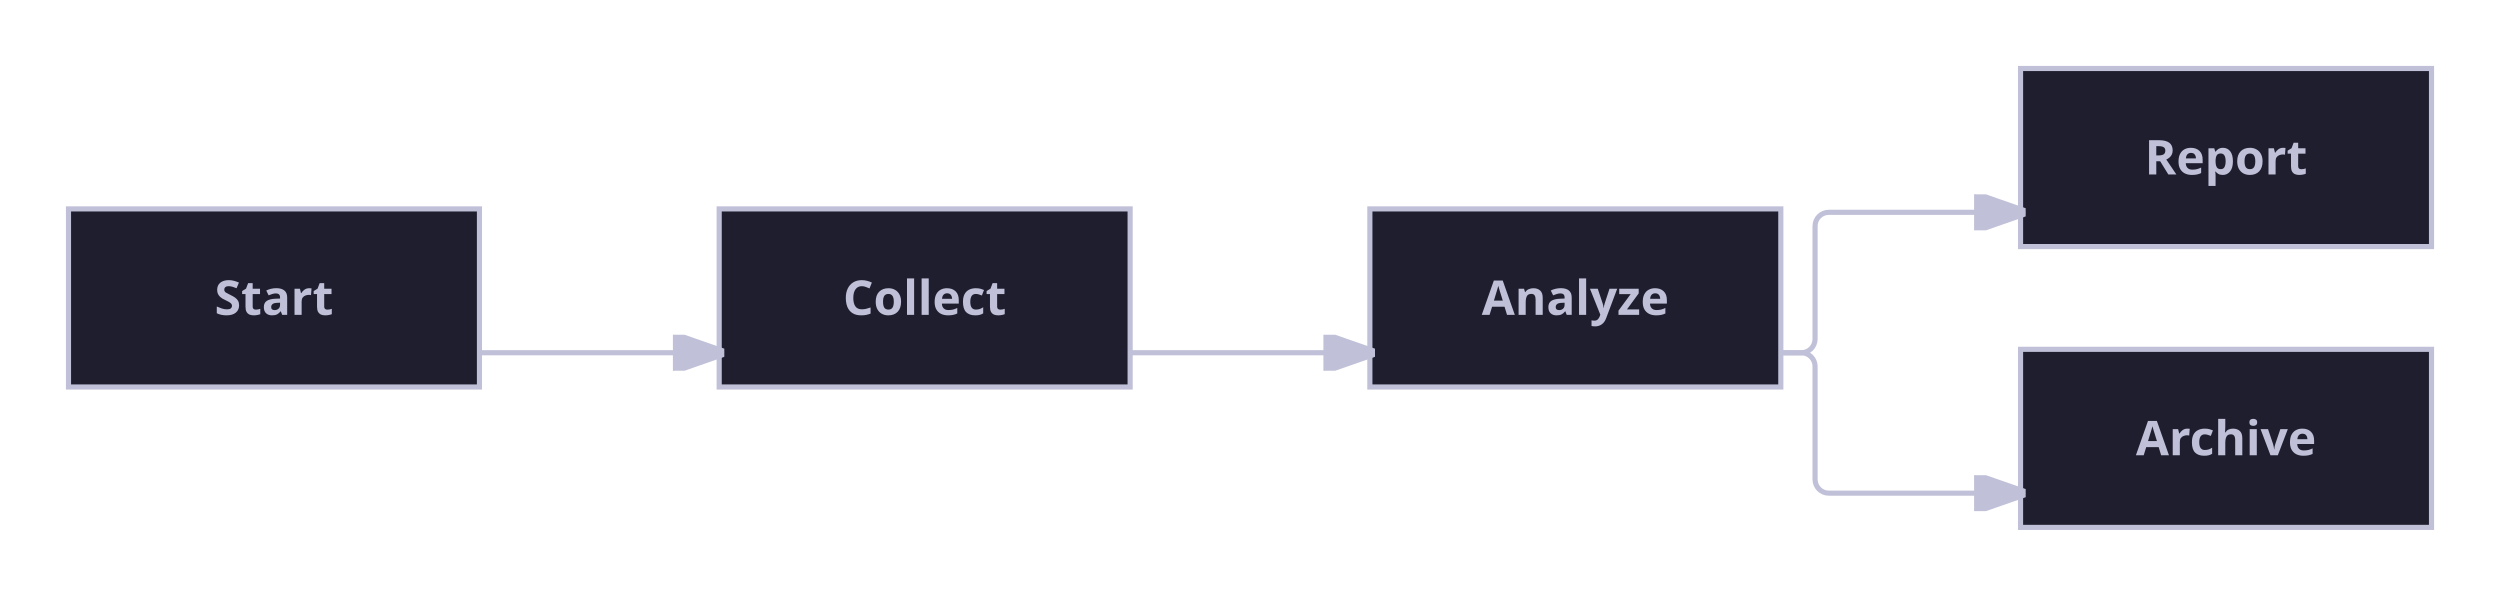
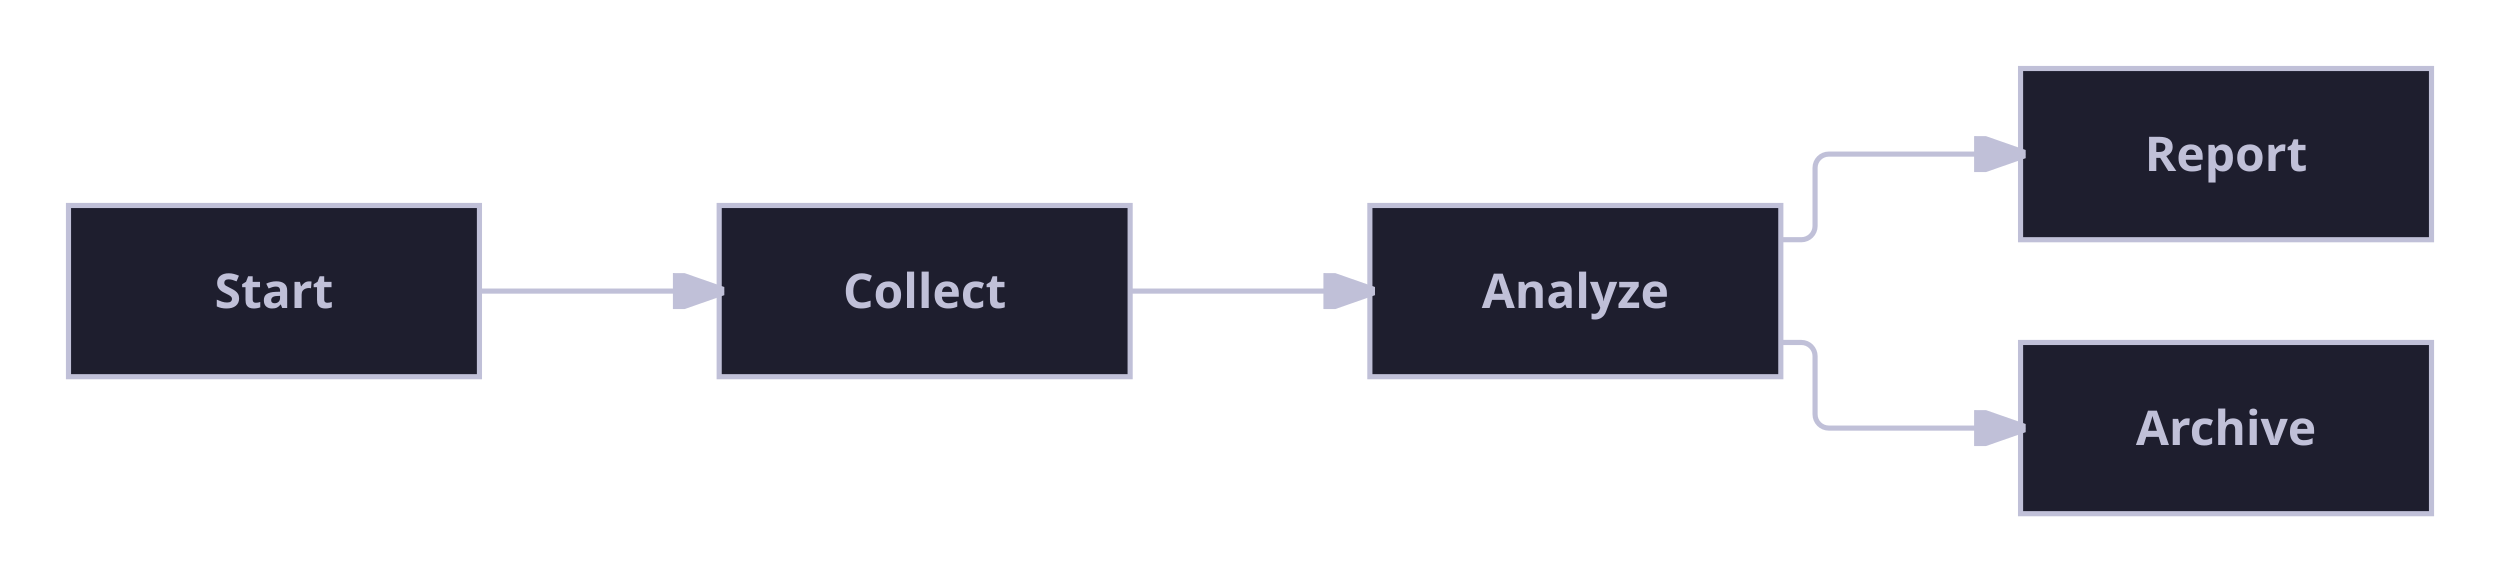
- <svg xmlns="http://www.w3.org/2000/svg" width="730.00" height="174.00" viewBox="0 0 730.00 174.00">
+ <svg xmlns="http://www.w3.org/2000/svg" width="730.00" height="170.00" viewBox="0 0 730.00 170.00">
  <defs>
    <marker id="line-end-open-chevron" markerWidth="10" markerHeight="7" refX="9" refY="3.5" orient="auto">
      <polyline points="0 0, 10 3.5, 0 7" fill="none" stroke="#C0C0D8" stroke-width="1.50" />
    </marker>
    <marker id="line-end-hollow-triangle" markerWidth="10" markerHeight="7" refX="9" refY="3.5" orient="auto">
      <polygon points="0 0, 10 3.5, 0 7" fill="#1E1E2E" stroke="#C0C0D8" stroke-width="1.50" />
    </marker>
    <marker id="line-end-filled-arrow" markerWidth="10" markerHeight="7" refX="9" refY="3.5" orient="auto">
      <polygon points="0 0, 10 3.5, 0 7" fill="#C0C0D8" stroke="#C0C0D8" stroke-width="1.50" />
    </marker>
    <marker id="line-end-hollow-triangle-crossbar" markerWidth="10" markerHeight="7" refX="9" refY="3.5" orient="auto">
      <polygon points="0 0, 10 3.5, 0 7" fill="#1E1E2E" stroke="#C0C0D8" stroke-width="1.50" />
      <line x1="7" y1="0" x2="7" y2="7" stroke="#C0C0D8" stroke-width="1.50" />
    </marker>
    <marker id="line-end-hollow-diamond" markerWidth="14" markerHeight="8" refX="13" refY="4" orient="auto">
      <polygon points="1 4, 7 0, 13 4, 7 8" fill="#1E1E2E" stroke="#C0C0D8" stroke-width="1.50" />
    </marker>
    <marker id="line-end-filled-diamond" markerWidth="14" markerHeight="8" refX="13" refY="4" orient="auto">
      <polygon points="1 4, 7 0, 13 4, 7 8" fill="#C0C0D8" stroke="#C0C0D8" stroke-width="1.50" />
    </marker>
    <marker id="line-end-circle" markerWidth="10" markerHeight="10" refX="9" refY="5" orient="auto">
      <circle cx="5" cy="5" r="4" fill="#1E1E2E" stroke="#C0C0D8" stroke-width="1.50" />
    </marker>
    <marker id="line-end-bar" markerWidth="4" markerHeight="12" refX="2" refY="6" orient="auto">
      <line x1="2" y1="0" x2="2" y2="12" stroke="#C0C0D8" stroke-width="1.50" />
    </marker>
    <filter id="label-bg" x="-0.05" y="-0.05" width="1.1" height="1.1">
      <feFlood flood-color="#1E1E2E" />
      <feComposite in="SourceGraphic" operator="over" />
    </filter>
  </defs>
-   <rect x="20.00" y="61.00" width="120.00" height="52.00" fill="#1E1E2E" stroke="#C0C0D8" stroke-width="1.50" />
-   <text x="80.00" y="87.00" font-family="Noto Sans, sans-serif" font-size="14.00" font-weight="bold" fill="#C0C0D8" text-anchor="middle" dominant-baseline="middle">Start</text>
-   <rect x="210.00" y="61.00" width="120.00" height="52.00" fill="#1E1E2E" stroke="#C0C0D8" stroke-width="1.50" />
-   <text x="270.00" y="87.00" font-family="Noto Sans, sans-serif" font-size="14.00" font-weight="bold" fill="#C0C0D8" text-anchor="middle" dominant-baseline="middle">Collect</text>
-   <rect x="400.00" y="61.00" width="120.00" height="52.00" fill="#1E1E2E" stroke="#C0C0D8" stroke-width="1.50" />
-   <text x="460.00" y="87.00" font-family="Noto Sans, sans-serif" font-size="14.00" font-weight="bold" fill="#C0C0D8" text-anchor="middle" dominant-baseline="middle">Analyze</text>
-   <rect x="590.00" y="20.00" width="120.00" height="52.00" fill="#1E1E2E" stroke="#C0C0D8" stroke-width="1.50" />
-   <text x="650.00" y="46.00" font-family="Noto Sans, sans-serif" font-size="14.00" font-weight="bold" fill="#C0C0D8" text-anchor="middle" dominant-baseline="middle">Report</text>
-   <rect x="590.00" y="102.00" width="120.00" height="52.00" fill="#1E1E2E" stroke="#C0C0D8" stroke-width="1.50" />
-   <text x="650.00" y="128.00" font-family="Noto Sans, sans-serif" font-size="14.00" font-weight="bold" fill="#C0C0D8" text-anchor="middle" dominant-baseline="middle">Archive</text>
-   <path d="M 140.00 103.00 L 210.00 103.00" fill="none" stroke="#C0C0D8" stroke-width="1.50" marker-end="url(#line-end-filled-arrow)" />
-   <path d="M 330.00 103.00 L 400.00 103.00" fill="none" stroke="#C0C0D8" stroke-width="1.50" marker-end="url(#line-end-filled-arrow)" />
-   <path d="M 520.00 103.00 L 526.00 103.00 A 4.00 4.00 0 0 0 530.00 99.00 L 530.00 66.00 A 4.00 4.00 0 0 1 534.00 62.00 L 590.00 62.00" fill="none" stroke="#C0C0D8" stroke-width="1.50" marker-end="url(#line-end-filled-arrow)" />
-   <path d="M 520.00 103.00 L 526.00 103.00 A 4.00 4.00 0 0 1 530.00 107.00 L 530.00 140.00 A 4.00 4.00 0 0 0 534.00 144.00 L 590.00 144.00" fill="none" stroke="#C0C0D8" stroke-width="1.50" marker-end="url(#line-end-filled-arrow)" />
+   <rect x="20.00" y="60.00" width="120.00" height="50.00" fill="#1E1E2E" stroke="#C0C0D8" stroke-width="1.50" />
+   <text x="80.00" y="85.00" font-family="Noto Sans, sans-serif" font-size="14.00" font-weight="bold" fill="#C0C0D8" text-anchor="middle" dominant-baseline="middle">Start</text>
+   <rect x="210.00" y="60.00" width="120.00" height="50.00" fill="#1E1E2E" stroke="#C0C0D8" stroke-width="1.50" />
+   <text x="270.00" y="85.00" font-family="Noto Sans, sans-serif" font-size="14.00" font-weight="bold" fill="#C0C0D8" text-anchor="middle" dominant-baseline="middle">Collect</text>
+   <rect x="400.00" y="60.00" width="120.00" height="50.00" fill="#1E1E2E" stroke="#C0C0D8" stroke-width="1.50" />
+   <text x="460.00" y="85.00" font-family="Noto Sans, sans-serif" font-size="14.00" font-weight="bold" fill="#C0C0D8" text-anchor="middle" dominant-baseline="middle">Analyze</text>
+   <rect x="590.00" y="20.00" width="120.00" height="50.00" fill="#1E1E2E" stroke="#C0C0D8" stroke-width="1.50" />
+   <text x="650.00" y="45.00" font-family="Noto Sans, sans-serif" font-size="14.00" font-weight="bold" fill="#C0C0D8" text-anchor="middle" dominant-baseline="middle">Report</text>
+   <rect x="590.00" y="100.00" width="120.00" height="50.00" fill="#1E1E2E" stroke="#C0C0D8" stroke-width="1.50" />
+   <text x="650.00" y="125.00" font-family="Noto Sans, sans-serif" font-size="14.00" font-weight="bold" fill="#C0C0D8" text-anchor="middle" dominant-baseline="middle">Archive</text>
+   <path d="M 140.00 85.00 L 210.00 85.00" fill="none" stroke="#C0C0D8" stroke-width="1.50" marker-end="url(#line-end-filled-arrow)" />
+   <path d="M 330.00 85.00 L 400.00 85.00" fill="none" stroke="#C0C0D8" stroke-width="1.50" marker-end="url(#line-end-filled-arrow)" />
+   <path d="M 520.00 70.00 L 526.00 70.00 A 4.00 4.00 0 0 0 530.00 66.00 L 530.00 49.00 A 4.00 4.00 0 0 1 534.00 45.00 L 590.00 45.00" fill="none" stroke="#C0C0D8" stroke-width="1.50" marker-end="url(#line-end-filled-arrow)" />
+   <path d="M 520.00 100.00 L 526.00 100.00 A 4.00 4.00 0 0 1 530.00 104.00 L 530.00 121.00 A 4.00 4.00 0 0 0 534.00 125.00 L 590.00 125.00" fill="none" stroke="#C0C0D8" stroke-width="1.50" marker-end="url(#line-end-filled-arrow)" />
</svg>
